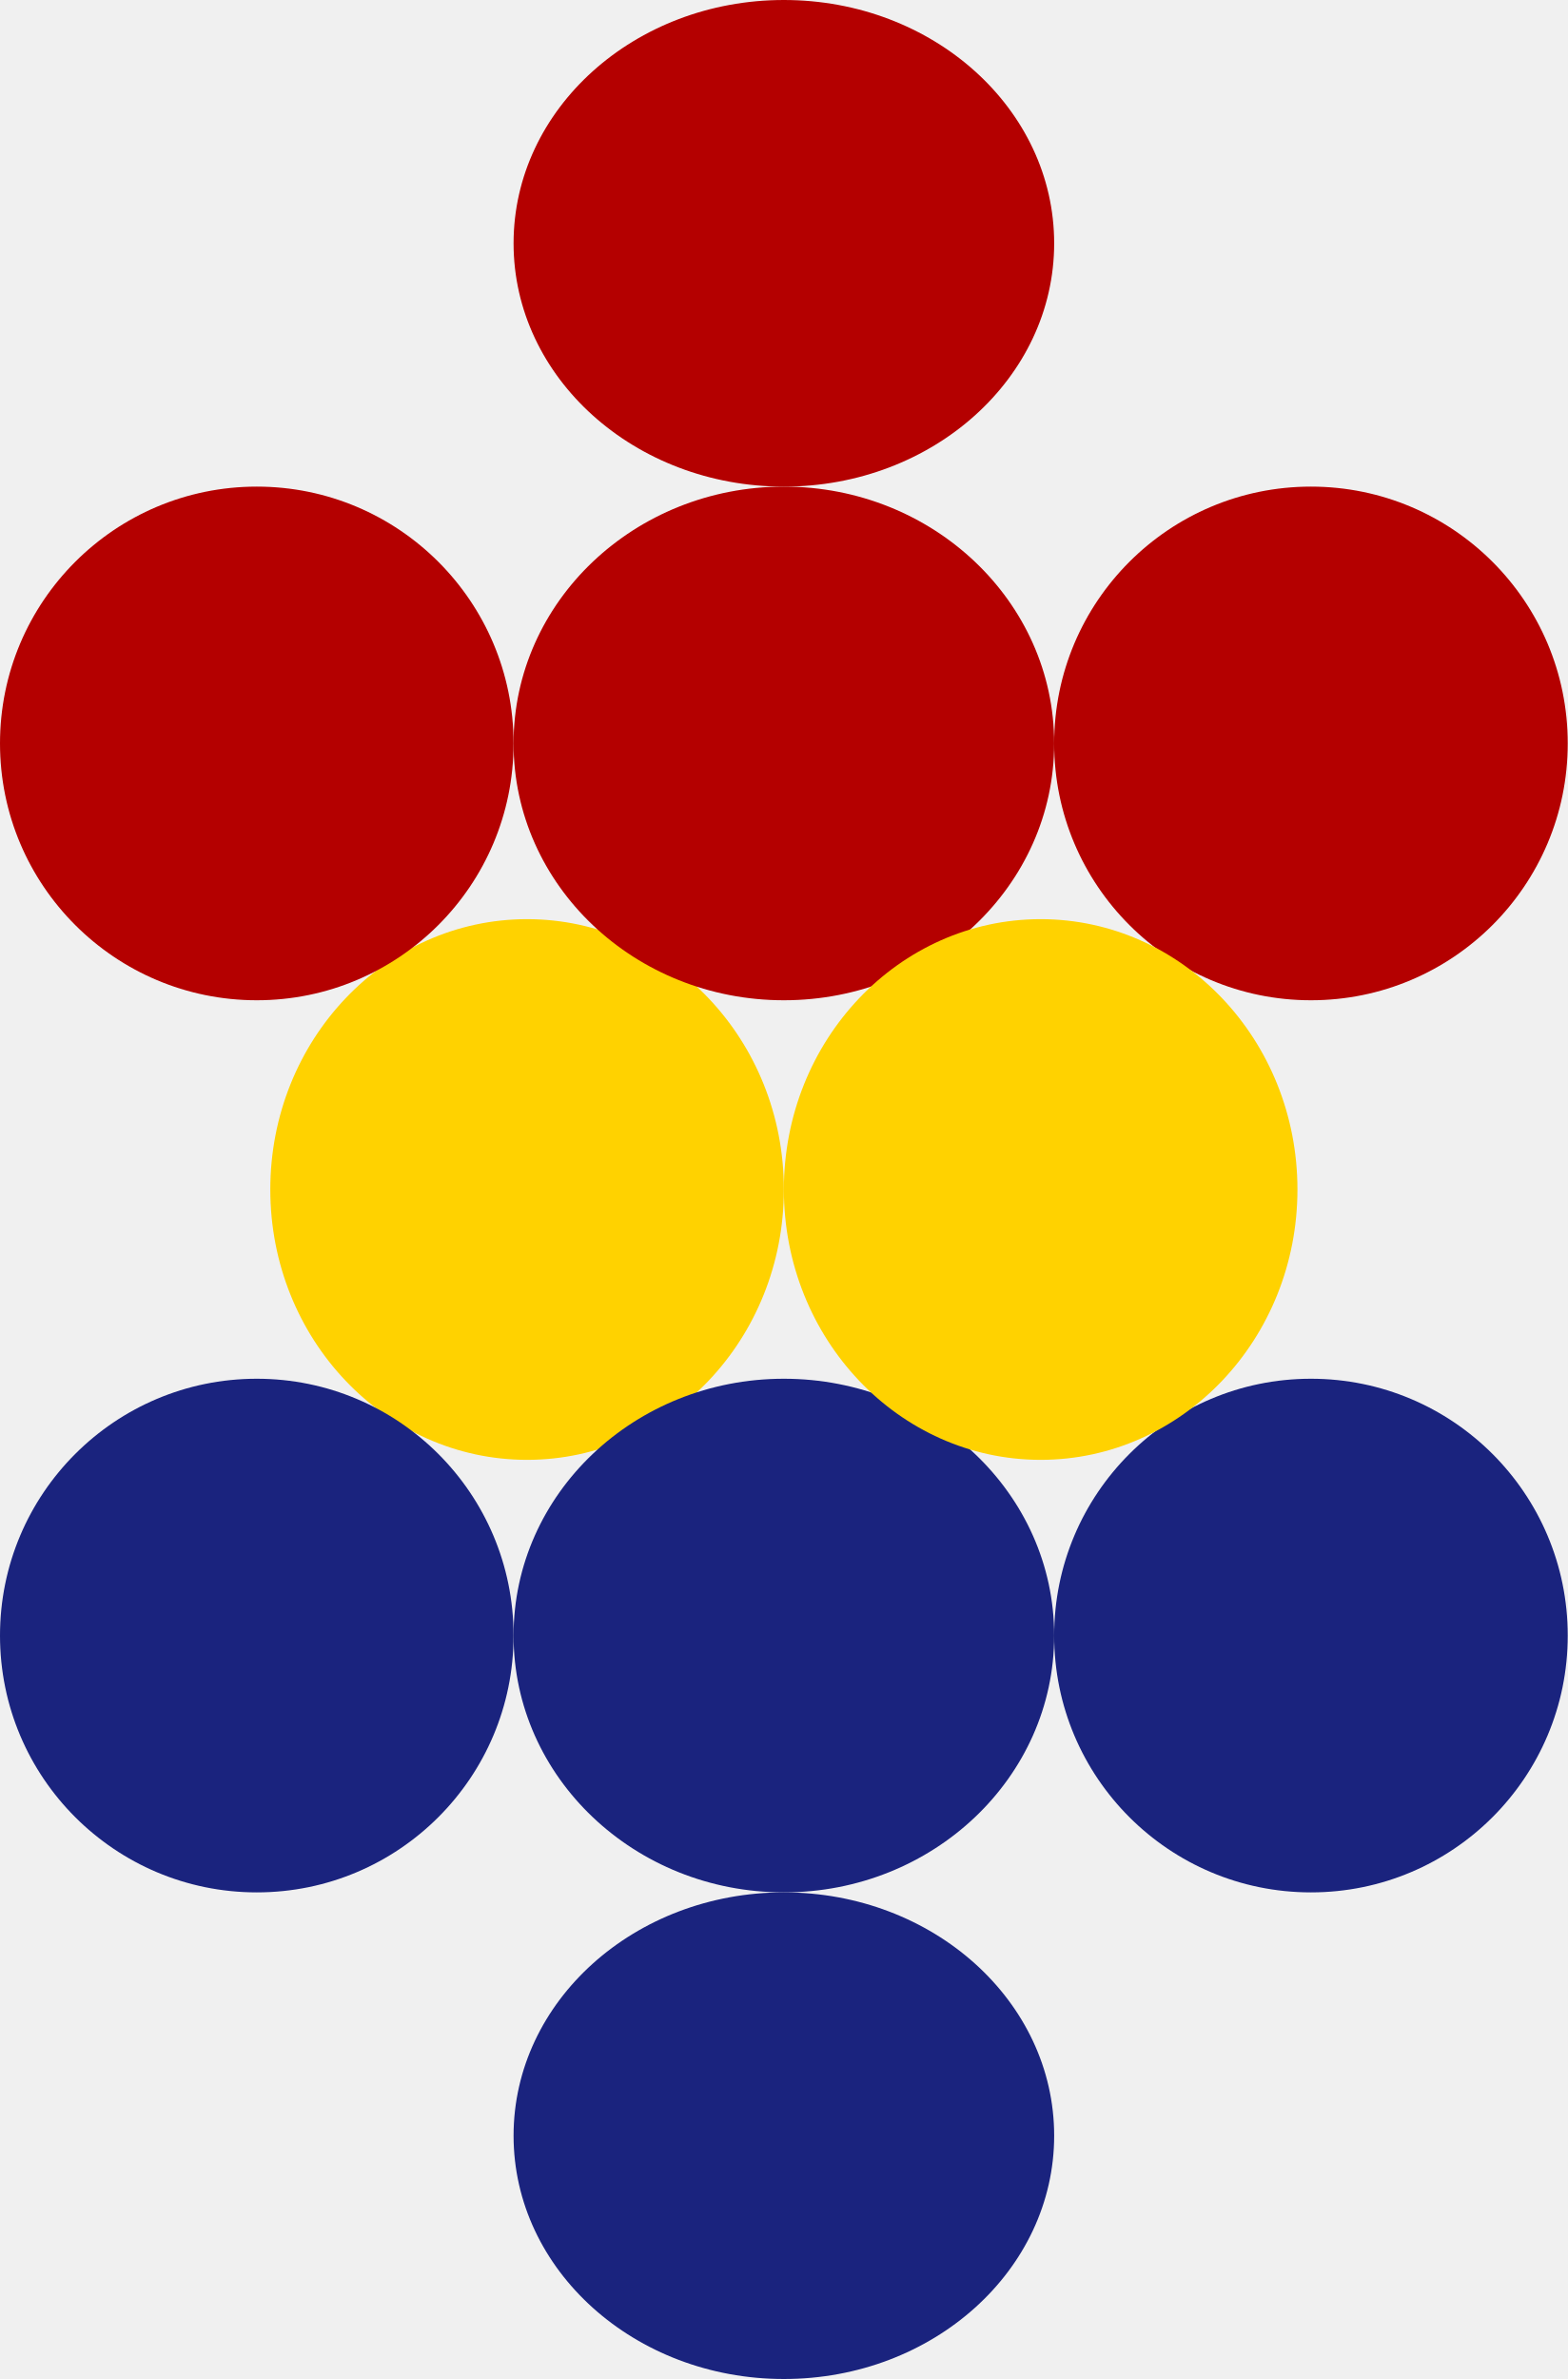
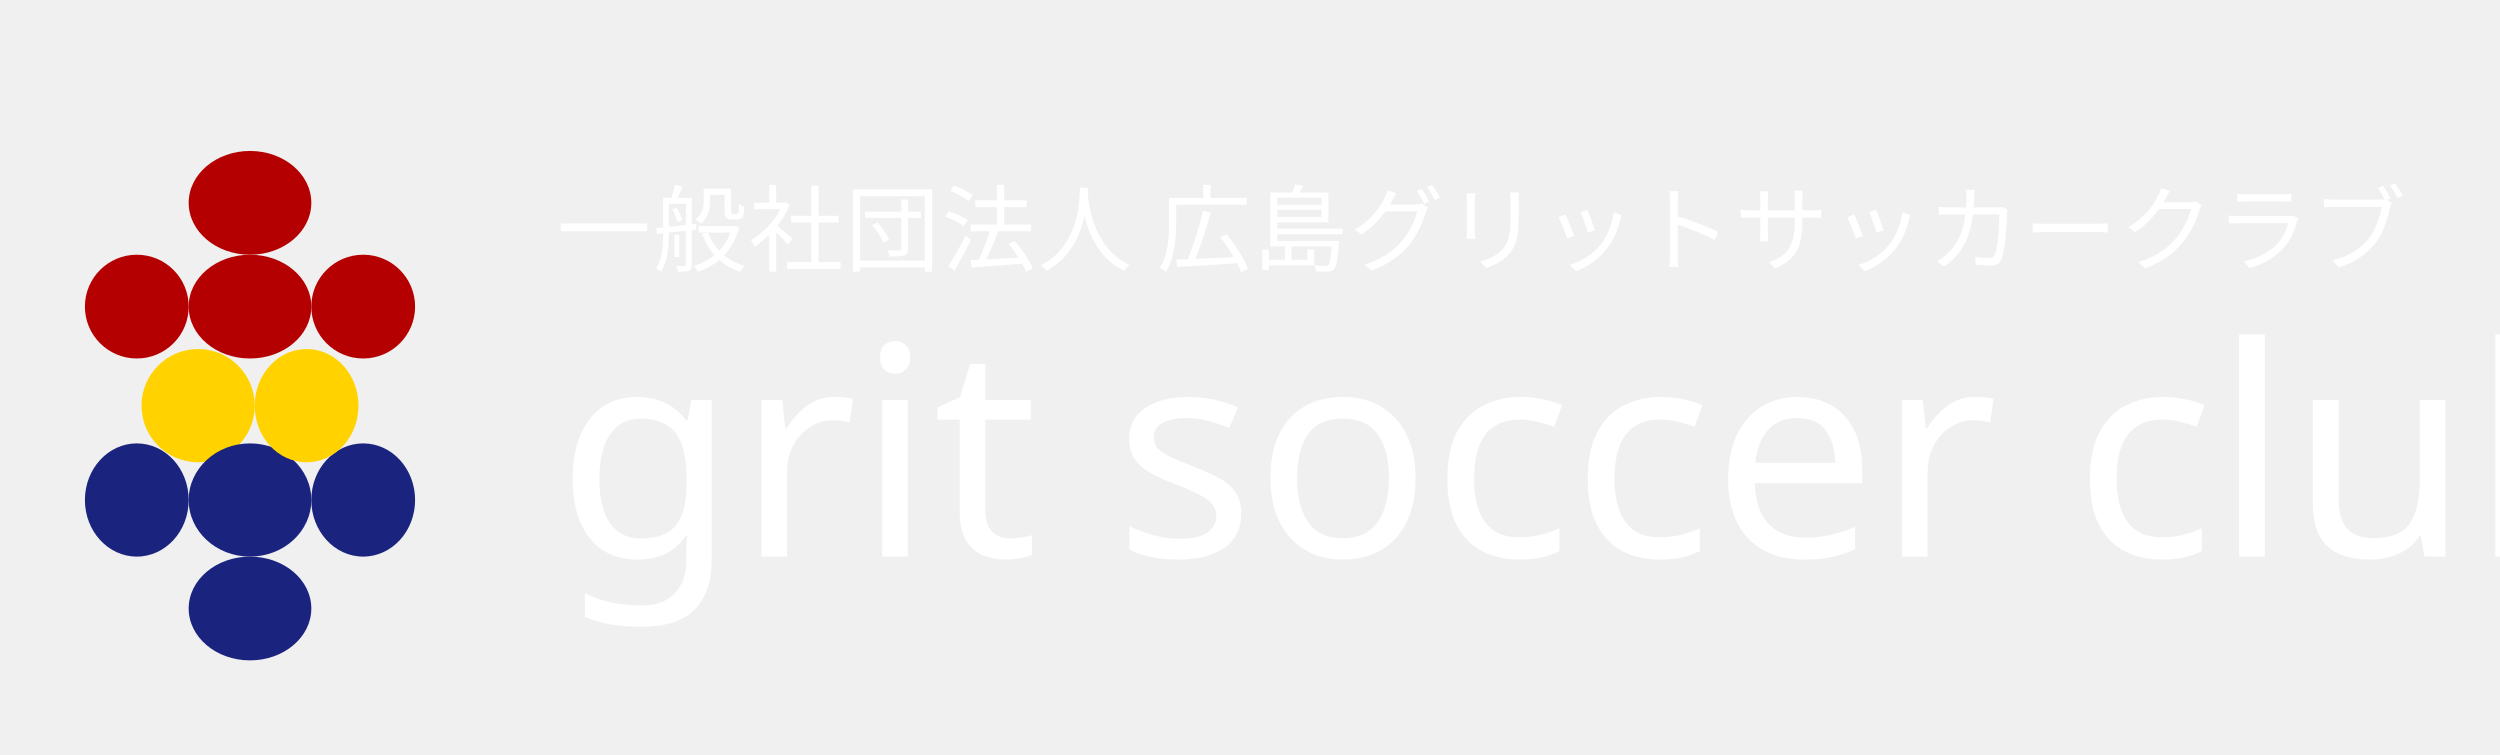
- <svg xmlns="http://www.w3.org/2000/svg" width="58" height="88">
-   <g data-name="グループ 37" transform="translate(-3248.762 1871.904)">
-     <ellipse data-name="楕円形 33" cx="9.5" cy="10" rx="9.5" ry="10" transform="translate(3258.762 -1837.904)" fill="#ffd200" />
-     <ellipse data-name="楕円形 35" cx="10" cy="9.5" rx="10" ry="9.5" transform="translate(3267.762 -1853.904)" fill="#b40000" />
-     <ellipse data-name="楕円形 40" cx="10" cy="9.5" rx="10" ry="9.5" transform="translate(3267.762 -1820.904)" fill="#1a237e" />
-     <circle data-name="楕円形 36" cx="9.5" cy="9.5" r="9.5" transform="translate(3248.762 -1853.904)" fill="#b40000" />
-     <circle data-name="楕円形 39" cx="9.5" cy="9.5" r="9.5" transform="translate(3248.762 -1820.904)" fill="#1a237e" />
-     <circle data-name="楕円形 37" cx="9.5" cy="9.5" r="9.5" transform="translate(3287.762 -1853.904)" fill="#b40000" />
-     <circle data-name="楕円形 41" cx="9.5" cy="9.5" r="9.5" transform="translate(3287.762 -1820.904)" fill="#1a237e" />
-     <ellipse data-name="楕円形 38" cx="10" cy="9" rx="10" ry="9" transform="translate(3267.762 -1871.904)" fill="#b40000" />
-     <ellipse data-name="楕円形 42" cx="10" cy="9" rx="10" ry="9" transform="translate(3267.762 -1801.904)" fill="#1a237e" />
-     <ellipse data-name="楕円形 34" cx="9.5" cy="10" rx="9.5" ry="10" transform="translate(3277.762 -1837.904)" fill="#ffd200" />
+ <svg xmlns="http://www.w3.org/2000/svg" width="265" height="80">
+   <g data-name="グループ 4543">
+     <path data-name="長方形 3889" fill="none" d="M0 0h265v80H0z" />
+     <g data-name="グループ 4542" transform="translate(9 15.013)">
+       <circle data-name="楕円形 33" cx="6" cy="6" r="6" transform="translate(6 21.987)" fill="#ffd200" />
+       <ellipse data-name="楕円形 35" cx="6.5" cy="5.5" rx="6.5" ry="5.5" transform="translate(11 11.987)" fill="#b40000" />
+       <ellipse data-name="楕円形 40" cx="6.5" cy="6" rx="6.5" ry="6" transform="translate(11 31.987)" fill="#1a237e" />
+       <circle data-name="楕円形 36" cx="5.5" cy="5.5" r="5.5" transform="translate(0 11.987)" fill="#b40000" />
+       <ellipse data-name="楕円形 39" cx="5.5" cy="6" rx="5.5" ry="6" transform="translate(0 31.987)" fill="#1a237e" />
+       <circle data-name="楕円形 37" cx="5.5" cy="5.5" r="5.5" transform="translate(24 11.987)" fill="#b40000" />
+       <ellipse data-name="楕円形 41" cx="5.5" cy="6" rx="5.5" ry="6" transform="translate(24 31.987)" fill="#1a237e" />
+       <ellipse data-name="楕円形 38" cx="6.5" cy="5.5" rx="6.5" ry="5.5" transform="translate(11 .987)" fill="#b40000" />
+       <ellipse data-name="楕円形 42" cx="6.5" cy="5.5" rx="6.5" ry="5.5" transform="translate(11 43.987)" fill="#1a237e" />
+       <ellipse data-name="楕円形 34" cx="5.5" cy="6" rx="5.5" ry="6" transform="translate(18 21.987)" fill="#ffd200" />
+     </g>
+     <text data-name="一般社団法人 広島グリットサッカークラブ" transform="translate(59 28)" fill="#fff" font-size="10" font-family="NotoSansCJKjp-Medium, Noto Sans CJK JP" font-weight="500" letter-spacing=".02em">
+       <tspan x="0" y="0">一般社団法人 広島グリットサッカークラブ</tspan>
+     </text>
+     <text data-name="grit soccer club" transform="translate(59 59)" fill="#fff" font-size="31" font-family="FuturaPT-Demi, Futura PT" font-weight="300">
+       <tspan x="0" y="0">grit soccer club</tspan>
+     </text>
  </g>
</svg>
